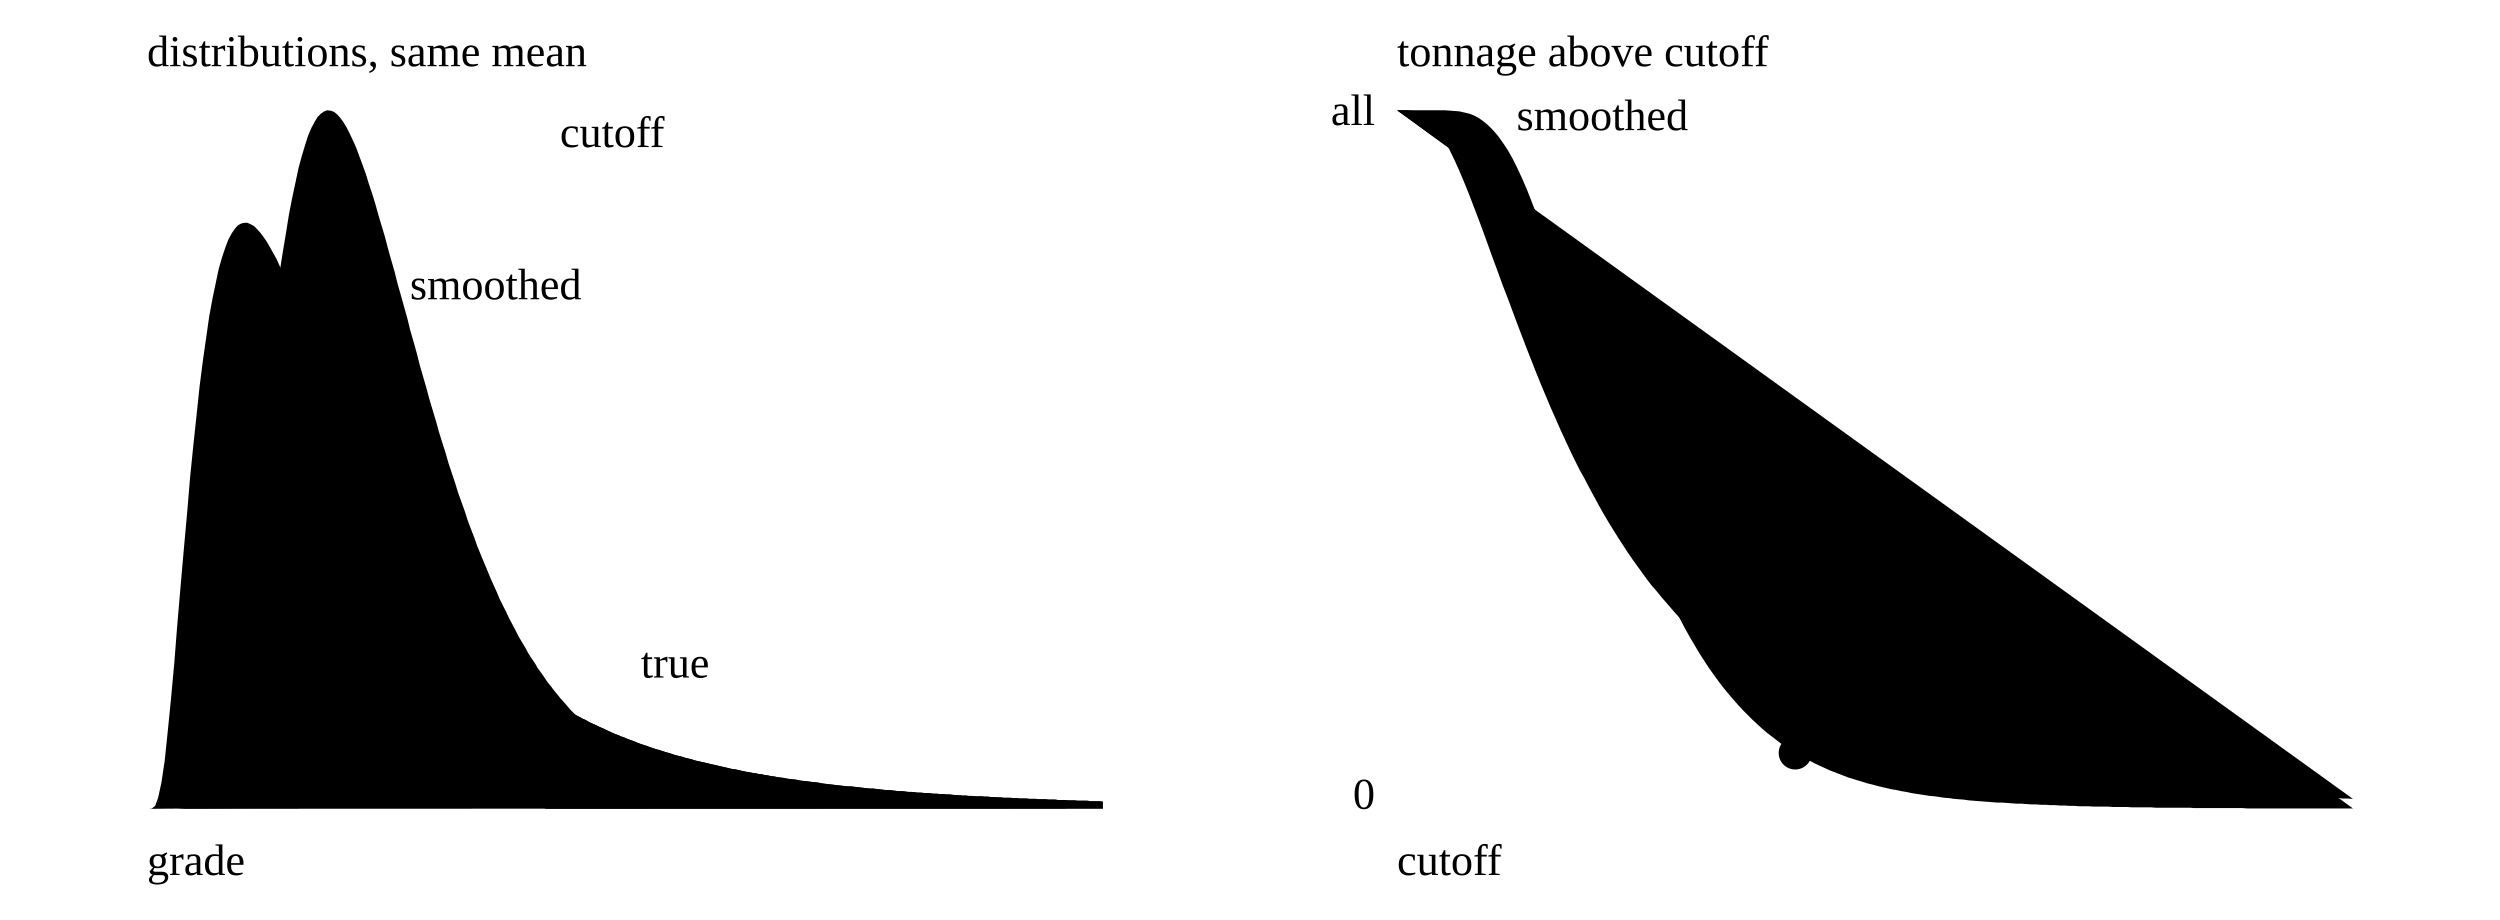
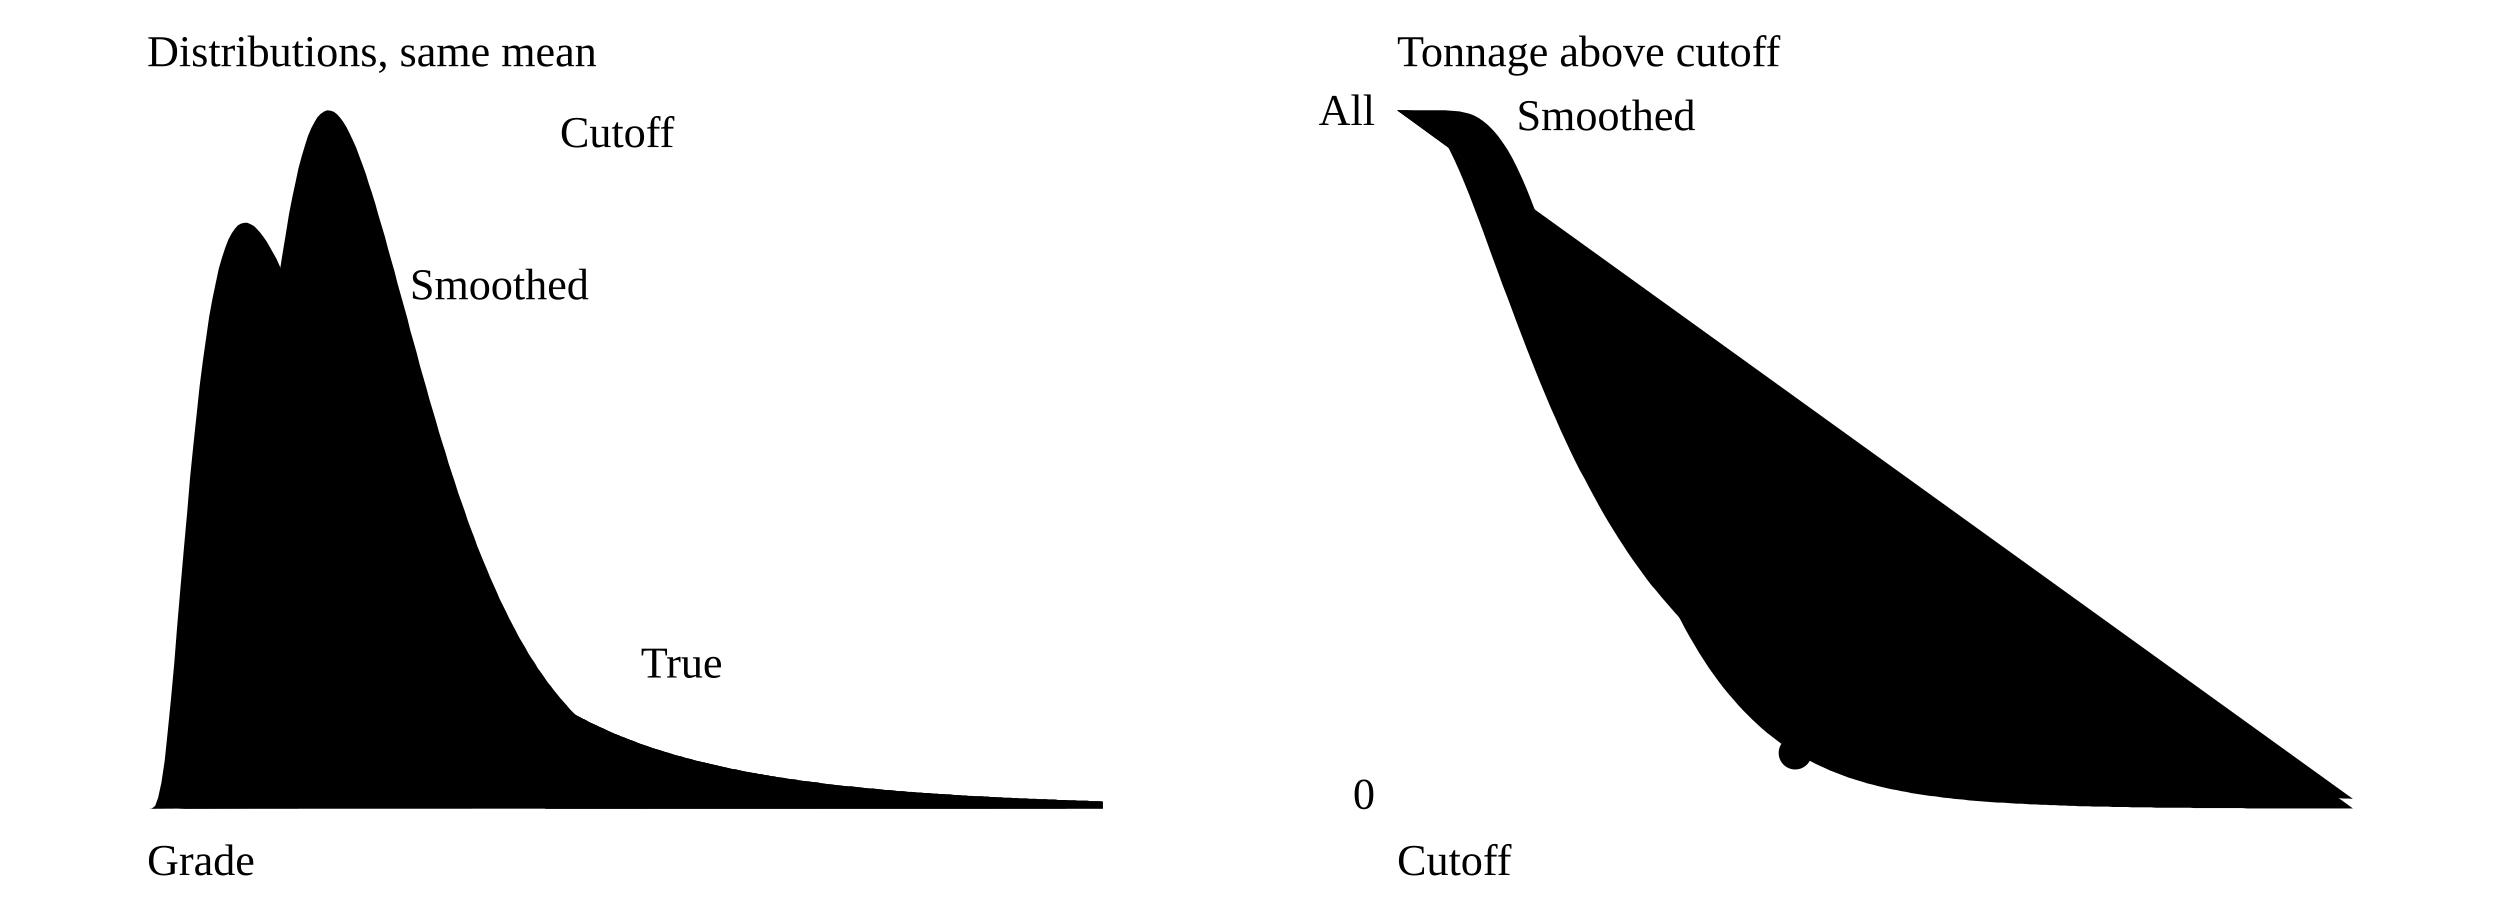
<svg class="bt-svg" viewBox="0 0 680 250" role="img" aria-labelledby="l06-grade-tonnage-t">
  <path class="f-flame-soft" d="M148.3 220 L148.9 189.9 L149.8 190.5 L150.7 191 L151.6 191.5 L152.4 192.1 L153.3 192.6 L154.2 193.1 L155 193.6 L155.9 194.1 L156.8 194.6 L157.6 195 L158.5 195.5 L159.4 195.9 L160.2 196.4 L161.1 196.8 L162 197.2 L162.8 197.6 L163.7 198 L164.6 198.4 L165.4 198.8 L166.3 199.2 L167.2 199.6 L168 199.9 L168.9 200.3 L169.8 200.6 L170.7 201 L171.5 201.3 L172.4 201.6 L173.3 202 L174.1 202.3 L175 202.6 L175.9 202.9 L176.7 203.2 L177.6 203.5 L178.5 203.8 L179.3 204 L180.2 204.3 L181.1 204.6 L181.9 204.8 L182.8 205.1 L183.7 205.4 L184.5 205.6 L185.4 205.8 L186.3 206.1 L187.1 206.3 L188 206.5 L188.9 206.8 L189.7 207 L190.6 207.2 L191.5 207.4 L192.4 207.6 L193.2 207.8 L194.1 208 L195 208.2 L195.8 208.4 L196.7 208.6 L197.6 208.8 L198.4 209 L199.3 209.2 L200.2 209.3 L201 209.5 L201.9 209.7 L202.8 209.9 L203.6 210 L204.5 210.2 L205.4 210.3 L206.2 210.5 L207.1 210.6 L208 210.8 L208.8 210.9 L209.7 211.1 L210.6 211.2 L211.5 211.4 L212.3 211.5 L213.2 211.6 L214.1 211.8 L214.9 211.9 L215.8 212 L216.7 212.1 L217.5 212.3 L218.4 212.4 L219.3 212.5 L220.1 212.6 L221 212.7 L221.9 212.8 L222.7 212.9 L223.6 213.1 L224.5 213.2 L225.3 213.3 L226.2 213.4 L227.1 213.5 L227.9 213.6 L228.8 213.7 L229.7 213.8 L230.6 213.9 L231.4 213.9 L232.3 214 L233.2 214.1 L234 214.2 L234.9 214.3 L235.8 214.4 L236.6 214.5 L237.5 214.5 L238.4 214.6 L239.2 214.7 L240.1 214.8 L241 214.9 L241.8 214.9 L242.7 215 L243.6 215.1 L244.4 215.2 L245.3 215.2 L246.2 215.3 L247 215.4 L247.9 215.4 L248.8 215.5 L249.6 215.6 L250.5 215.6 L251.4 215.7 L252.3 215.7 L253.1 215.8 L254 215.9 L254.9 215.9 L255.7 216 L256.6 216 L257.5 216.1 L258.3 216.1 L259.2 216.2 L260.1 216.3 L260.9 216.3 L261.8 216.4 L262.7 216.4 L263.5 216.5 L264.4 216.5 L265.3 216.6 L266.1 216.6 L267 216.6 L267.9 216.7 L268.7 216.7 L269.6 216.8 L270.5 216.8 L271.4 216.9 L272.2 216.9 L273.1 217 L274 217 L274.8 217 L275.7 217.1 L276.6 217.1 L277.4 217.2 L278.3 217.2 L279.2 217.2 L280 217.3 L280.9 217.3 L281.8 217.3 L282.6 217.4 L283.5 217.4 L284.4 217.4 L285.2 217.5 L286.1 217.5 L287 217.5 L287.8 217.6 L288.7 217.6 L289.6 217.6 L290.5 217.7 L291.3 217.7 L292.2 217.7 L293.1 217.8 L293.9 217.8 L294.8 217.8 L295.7 217.8 L296.5 217.9 L297.4 217.9 L298.3 217.9 L299.1 217.9 L300 218 L300 220 Z" />
  <line class="s-grid" x1="40" y1="220" x2="300" y2="220" stroke-width="1.5" />
  <path class="s-ember none a-draw" pathLength="1" stroke-width="2.2" d="M40.4 220 L41.3 219.9 L42.2 219.2 L43 217 L43.9 212.9 L44.8 206.9 L45.6 199.2 L46.5 190.2 L47.4 180.4 L48.2 170.2 L49.1 159.7 L50 149.4 L50.9 139.5 L51.7 129.9 L52.6 121 L53.5 112.6 L54.3 105 L55.2 98 L56.1 91.7 L56.9 86.1 L57.8 81.2 L58.7 76.9 L59.5 73.1 L60.4 70 L61.3 67.3 L62.1 65.2 L63 63.5 L63.9 62.2 L64.7 61.3 L65.6 60.8 L66.5 60.6 L67.3 60.6 L68.2 61 L69.1 61.5 L69.9 62.3 L70.8 63.3 L71.7 64.5 L72.6 65.8 L73.4 67.2 L74.3 68.8 L75.2 70.4 L76 72.2 L76.9 74 L77.8 75.9 L78.6 77.9 L79.5 79.9 L80.4 82 L81.2 84 L82.1 86.2 L83 88.3 L83.8 90.4 L84.7 92.6 L85.6 94.7 L86.4 96.9 L87.3 99 L88.2 101.2 L89 103.3 L89.9 105.4 L90.8 107.5 L91.7 109.6 L92.5 111.6 L93.4 113.6 L94.3 115.7 L95.1 117.6 L96 119.6 L96.9 121.5 L97.7 123.4 L98.6 125.3 L99.5 127.1 L100.3 129 L101.2 130.7 L102.1 132.5 L102.9 134.2 L103.8 135.9 L104.7 137.6 L105.5 139.2 L106.4 140.8 L107.3 142.4 L108.1 143.9 L109 145.5 L109.9 146.9 L110.8 148.4 L111.6 149.8 L112.5 151.2 L113.4 152.6 L114.2 154 L115.1 155.3 L116 156.6 L116.8 157.8 L117.7 159.1 L118.6 160.3 L119.4 161.5 L120.3 162.6 L121.2 163.8 L122 164.9 L122.9 166 L123.8 167 L124.6 168.1 L125.5 169.1 L126.4 170.1 L127.2 171.1 L128.1 172.1 L129 173 L129.8 173.9 L130.7 174.8 L131.6 175.7 L132.5 176.6 L133.3 177.4 L134.2 178.2 L135.1 179.1 L135.9 179.8 L136.8 180.6 L137.7 181.4 L138.5 182.1 L139.4 182.8 L140.3 183.6 L141.1 184.3 L142 184.9 L142.9 185.6 L143.7 186.3 L144.6 186.9 L145.5 187.5 L146.3 188.1 L147.2 188.7 L148.1 189.3 L148.9 189.9 L149.8 190.5 L150.7 191 L151.6 191.5 L152.4 192.1 L153.3 192.6 L154.2 193.1 L155 193.6 L155.9 194.1 L156.8 194.6 L157.6 195 L158.5 195.5 L159.4 195.9 L160.2 196.4 L161.1 196.8 L162 197.2 L162.8 197.6 L163.7 198 L164.6 198.4 L165.4 198.8 L166.3 199.2 L167.2 199.6 L168 199.9 L168.9 200.3 L169.8 200.6 L170.7 201 L171.5 201.3 L172.4 201.6 L173.3 202 L174.1 202.3 L175 202.6 L175.9 202.9 L176.7 203.2 L177.6 203.5 L178.5 203.8 L179.3 204 L180.2 204.3 L181.1 204.6 L181.9 204.8 L182.8 205.1 L183.7 205.4 L184.5 205.6 L185.4 205.8 L186.3 206.1 L187.1 206.3 L188 206.5 L188.9 206.8 L189.7 207 L190.6 207.2 L191.5 207.4 L192.4 207.6 L193.2 207.8 L194.1 208 L195 208.2 L195.8 208.4 L196.7 208.6 L197.6 208.8 L198.4 209 L199.3 209.2 L200.2 209.3 L201 209.5 L201.9 209.7 L202.8 209.9 L203.6 210 L204.5 210.2 L205.4 210.3 L206.2 210.5 L207.1 210.6 L208 210.8 L208.8 210.9 L209.7 211.1 L210.6 211.2 L211.5 211.4 L212.3 211.5 L213.2 211.6 L214.1 211.8 L214.9 211.9 L215.8 212 L216.7 212.1 L217.5 212.3 L218.4 212.4 L219.3 212.5 L220.1 212.6 L221 212.7 L221.9 212.8 L222.7 212.9 L223.6 213.1 L224.5 213.2 L225.3 213.3 L226.2 213.4 L227.1 213.5 L227.9 213.6 L228.8 213.7 L229.7 213.8 L230.6 213.9 L231.4 213.9 L232.3 214 L233.2 214.1 L234 214.2 L234.9 214.3 L235.8 214.4 L236.6 214.5 L237.5 214.5 L238.4 214.6 L239.2 214.7 L240.1 214.8 L241 214.9 L241.8 214.9 L242.7 215 L243.6 215.1 L244.4 215.2 L245.3 215.2 L246.2 215.3 L247 215.4 L247.9 215.4 L248.8 215.5 L249.6 215.6 L250.5 215.6 L251.4 215.7 L252.3 215.7 L253.1 215.8 L254 215.9 L254.9 215.9 L255.7 216 L256.6 216 L257.5 216.1 L258.3 216.1 L259.2 216.2 L260.1 216.3 L260.9 216.3 L261.8 216.4 L262.7 216.4 L263.5 216.5 L264.4 216.5 L265.3 216.6 L266.1 216.6 L267 216.6 L267.9 216.7 L268.7 216.7 L269.6 216.8 L270.5 216.8 L271.4 216.9 L272.2 216.9 L273.1 217 L274 217 L274.8 217 L275.7 217.1 L276.6 217.1 L277.4 217.2 L278.3 217.2 L279.2 217.2 L280 217.3 L280.9 217.3 L281.8 217.3 L282.6 217.4 L283.5 217.4 L284.4 217.4 L285.2 217.5 L286.1 217.5 L287 217.5 L287.8 217.6 L288.7 217.6 L289.6 217.6 L290.5 217.7 L291.3 217.7 L292.2 217.7 L293.1 217.8 L293.9 217.8 L294.8 217.8 L295.7 217.8 L296.5 217.9 L297.4 217.9 L298.3 217.9 L299.1 217.9 L300 218" />
  <path class="s-night none a-draw" style="--d:.5s" pathLength="1" stroke-width="2.5" d="M40.4 220 L41.3 220 L42.2 220 L43 220 L43.9 220 L44.8 220 L45.6 220 L46.5 220 L47.4 220 L48.2 220 L49.1 219.9 L50 219.8 L50.9 219.6 L51.7 219.3 L52.6 218.8 L53.5 218 L54.3 217 L55.2 215.6 L56.1 213.7 L56.9 211.4 L57.8 208.6 L58.7 205.3 L59.5 201.4 L60.4 197 L61.3 192 L62.1 186.6 L63 180.7 L63.9 174.3 L64.7 167.6 L65.6 160.6 L66.5 153.3 L67.3 145.9 L68.2 138.3 L69.1 130.7 L69.9 123.1 L70.8 115.5 L71.7 108.1 L72.6 100.9 L73.4 93.8 L74.3 87.1 L75.2 80.6 L76 74.4 L76.9 68.7 L77.8 63.3 L78.6 58.3 L79.5 53.7 L80.4 49.5 L81.2 45.7 L82.1 42.4 L83 39.4 L83.8 36.9 L84.7 34.8 L85.6 33.1 L86.4 31.8 L87.3 30.9 L88.2 30.3 L89 30 L89.9 30.1 L90.8 30.4 L91.7 31.1 L92.5 32 L93.4 33.2 L94.3 34.7 L95.1 36.3 L96 38.2 L96.9 40.2 L97.7 42.4 L98.6 44.8 L99.5 47.3 L100.3 49.9 L101.2 52.6 L102.1 55.5 L102.9 58.4 L103.8 61.4 L104.7 64.4 L105.5 67.5 L106.4 70.7 L107.3 73.8 L108.1 77 L109 80.2 L109.9 83.4 L110.8 86.6 L111.6 89.9 L112.5 93 L113.4 96.2 L114.2 99.4 L115.1 102.5 L116 105.6 L116.8 108.6 L117.7 111.6 L118.6 114.6 L119.4 117.5 L120.3 120.4 L121.2 123.2 L122 126 L122.9 128.7 L123.8 131.4 L124.6 134 L125.5 136.5 L126.4 139 L127.2 141.5 L128.1 143.9 L129 146.2 L129.8 148.5 L130.7 150.7 L131.6 152.9 L132.5 155 L133.3 157 L134.2 159 L135.1 161 L135.9 162.9 L136.8 164.7 L137.7 166.5 L138.5 168.2 L139.4 169.9 L140.3 171.6 L141.1 173.2 L142 174.7 L142.9 176.2 L143.7 177.7 L144.6 179.1 L145.5 180.4 L146.3 181.8 L147.2 183 L148.1 184.3 L148.9 185.5 L149.8 186.6 L150.7 187.8 L151.6 188.9 L152.4 189.9 L153.3 190.9 L154.2 191.9 L155 192.9 L155.9 193.8 L156.8 194.7 L157.6 195.6 L158.5 196.4 L159.4 197.2 L160.2 198 L161.1 198.7 L162 199.5 L162.8 200.2 L163.7 200.9 L164.6 201.5 L165.4 202.2 L166.3 202.8 L167.2 203.4 L168 203.9 L168.9 204.5 L169.8 205 L170.7 205.5 L171.5 206 L172.4 206.5 L173.3 207 L174.1 207.4 L175 207.9 L175.9 208.3 L176.7 208.7 L177.6 209.1 L178.5 209.5 L179.3 209.8 L180.2 210.2 L181.1 210.5 L181.9 210.8 L182.8 211.2 L183.7 211.5 L184.5 211.8 L185.4 212 L186.3 212.3 L187.1 212.6 L188 212.8 L188.9 213.1 L189.7 213.3 L190.6 213.5 L191.5 213.8 L192.4 214 L193.2 214.2 L194.1 214.4 L195 214.6 L195.8 214.8 L196.7 214.9 L197.6 215.1 L198.4 215.3 L199.3 215.4 L200.2 215.6 L201 215.7 L201.9 215.9 L202.8 216 L203.6 216.2 L204.5 216.3 L205.4 216.4 L206.2 216.5 L207.1 216.7 L208 216.8 L208.8 216.9 L209.7 217 L210.6 217.1 L211.5 217.2 L212.3 217.3 L213.2 217.4 L214.1 217.5 L214.9 217.5 L215.8 217.6 L216.7 217.7 L217.5 217.8 L218.4 217.9 L219.3 217.9 L220.1 218 L221 218.1 L221.9 218.1 L222.7 218.2 L223.6 218.3 L224.5 218.3 L225.3 218.4 L226.2 218.4 L227.1 218.5 L227.9 218.5 L228.8 218.6 L229.7 218.6 L230.6 218.7 L231.4 218.7 L232.3 218.8 L233.2 218.8 L234 218.8 L234.9 218.9 L235.8 218.9 L236.6 218.9 L237.5 219 L238.4 219 L239.2 219 L240.1 219.1 L241 219.1 L241.8 219.1 L242.7 219.2 L243.6 219.2 L244.4 219.2 L245.3 219.2 L246.2 219.3 L247 219.3 L247.9 219.3 L248.8 219.3 L249.6 219.4 L250.5 219.4 L251.4 219.4 L252.3 219.4 L253.1 219.4 L254 219.4 L254.9 219.5 L255.7 219.5 L256.6 219.5 L257.5 219.5 L258.3 219.5 L259.2 219.5 L260.1 219.6 L260.9 219.6 L261.8 219.6 L262.7 219.6 L263.5 219.6 L264.4 219.6 L265.3 219.6 L266.1 219.6 L267 219.7 L267.9 219.7 L268.7 219.7 L269.6 219.7 L270.5 219.7 L271.4 219.7 L272.2 219.7 L273.1 219.7 L274 219.7 L274.8 219.7 L275.7 219.8 L276.6 219.8 L277.4 219.8 L278.3 219.8 L279.2 219.8 L280 219.8 L280.9 219.8 L281.8 219.8 L282.6 219.8 L283.5 219.8 L284.4 219.8 L285.2 219.8 L286.1 219.8 L287 219.8 L287.8 219.8 L288.7 219.8 L289.6 219.8 L290.5 219.9 L291.3 219.9 L292.2 219.9 L293.1 219.9 L293.9 219.9 L294.8 219.9 L295.7 219.9 L296.5 219.9 L297.4 219.9 L298.3 219.9 L299.1 219.9 L300 219.9" />
  <line class="s-muted dash" x1="148.3" y1="30" x2="148.3" y2="220" stroke-width="1" />
-   <text class="small" x="152.3" y="40">cutoff</text>
-   <text x="111.5" y="81.4">smoothed</text>
-   <text x="174.3" y="184.3">true</text>
-   <text class="small" x="40" y="238">grade</text>
-   <text class="small" x="40" y="18">distributions, same mean</text>
+   <text class="small" x="152.3" y="40">Cutoff</text>
+   <text x="111.5" y="81.4">Smoothed</text>
+   <text x="174.3" y="184.3">True</text>
+   <text class="small" x="40" y="238">Grade</text>
+   <text class="small" x="40" y="18">Distributions, same mean</text>
  <line class="s-grid" x1="380" y1="220" x2="640" y2="220" stroke-width="1.5" />
  <line class="s-grid" x1="380" y1="220" x2="380" y2="30" stroke-width="1.5" />
  <path class="s-ember none a-draw" style="--d:1s" pathLength="1" stroke-width="2.2" d="M380 30 L381.3 30 L382.6 30 L383.9 30.1 L385.2 30.4 L386.5 30.9 L387.8 31.7 L389.1 32.9 L390.5 34.5 L391.8 36.3 L393.1 38.5 L394.4 41 L395.7 43.7 L397 46.6 L398.3 49.7 L399.6 52.9 L400.9 56.3 L402.2 59.7 L403.5 63.2 L404.8 66.8 L406.1 70.4 L407.4 73.9 L408.7 77.5 L410.1 81.1 L411.4 84.6 L412.7 88.1 L414 91.5 L415.3 94.9 L416.6 98.2 L417.9 101.5 L419.2 104.7 L420.5 107.8 L421.8 110.9 L423.1 113.8 L424.4 116.8 L425.7 119.6 L427 122.4 L428.3 125.1 L429.6 127.7 L431 130.2 L432.3 132.7 L433.6 135.1 L434.9 137.5 L436.2 139.8 L437.5 142 L438.8 144.1 L440.1 146.2 L441.4 148.2 L442.7 150.2 L444 152.1 L445.3 153.9 L446.6 155.7 L447.9 157.5 L449.2 159.2 L450.6 160.8 L451.9 162.4 L453.2 163.9 L454.5 165.4 L455.8 166.9 L457.1 168.3 L458.4 169.7 L459.7 171 L461 172.3 L462.3 173.5 L463.6 174.7 L464.9 175.9 L466.2 177.1 L467.5 178.2 L468.8 179.2 L470.2 180.3 L471.5 181.3 L472.8 182.3 L474.1 183.2 L475.4 184.2 L476.7 185.1 L478 185.9 L479.3 186.8 L480.6 187.6 L481.9 188.4 L483.2 189.2 L484.5 189.9 L485.8 190.7 L487.1 191.4 L488.4 192.1 L489.7 192.8 L491.1 193.4 L492.4 194 L493.7 194.7 L495 195.3 L496.3 195.9 L497.6 196.4 L498.9 197 L500.2 197.5 L501.5 198 L502.8 198.5 L504.1 199 L505.4 199.5 L506.7 200 L508 200.5 L509.3 200.9 L510.7 201.3 L512 201.8 L513.3 202.2 L514.6 202.6 L515.9 203 L517.2 203.3 L518.5 203.7 L519.8 204.1 L521.1 204.4 L522.4 204.8 L523.7 205.1 L525 205.4 L526.3 205.7 L527.6 206 L528.9 206.3 L530.3 206.6 L531.6 206.9 L532.9 207.2 L534.2 207.5 L535.5 207.7 L536.8 208 L538.1 208.2 L539.4 208.5 L540.7 208.7 L542 209 L543.3 209.2 L544.6 209.4 L545.9 209.6 L547.2 209.8 L548.5 210 L549.8 210.2 L551.2 210.4 L552.5 210.6 L553.8 210.8 L555.1 211 L556.4 211.2 L557.7 211.4 L559 211.5 L560.3 211.7 L561.6 211.9 L562.9 212 L564.2 212.2 L565.5 212.3 L566.8 212.5 L568.1 212.6 L569.4 212.8 L570.8 212.9 L572.1 213 L573.4 213.2 L574.7 213.3 L576 213.4 L577.3 213.6 L578.6 213.7 L579.9 213.8 L581.2 213.9 L582.5 214 L583.8 214.1 L585.1 214.3 L586.4 214.4 L587.7 214.5 L589 214.6 L590.4 214.7 L591.7 214.8 L593 214.9 L594.3 215 L595.6 215 L596.9 215.1 L598.2 215.2 L599.5 215.3 L600.8 215.4 L602.1 215.5 L603.4 215.6 L604.7 215.6 L606 215.7 L607.3 215.8 L608.6 215.9 L609.9 215.9 L611.3 216 L612.6 216.1 L613.9 216.1 L615.2 216.2 L616.5 216.3 L617.8 216.3 L619.1 216.4 L620.4 216.5 L621.7 216.5 L623 216.6 L624.3 216.6 L625.6 216.7 L626.9 216.8 L628.2 216.8 L629.5 216.9 L630.9 216.9 L632.2 217 L633.5 217 L634.8 217.1 L636.1 217.1 L637.4 217.2 L638.7 217.2 L640 217.3" />
  <path class="s-night none a-draw" style="--d:1.4s" pathLength="1" stroke-width="2.5" d="M380 30 L381.3 30 L382.6 30 L383.9 30 L385.2 30 L386.5 30 L387.8 30 L389.1 30 L390.5 30 L391.8 30 L393.1 30 L394.4 30.1 L395.7 30.2 L397 30.3 L398.3 30.6 L399.6 30.9 L400.9 31.4 L402.2 32.1 L403.5 33 L404.8 34.1 L406.1 35.4 L407.4 36.9 L408.7 38.7 L410.1 40.8 L411.4 43.1 L412.7 45.7 L414 48.5 L415.3 51.5 L416.6 54.8 L417.9 58.2 L419.2 61.9 L420.5 65.6 L421.8 69.5 L423.1 73.6 L424.4 77.7 L425.7 81.8 L427 86.1 L428.3 90.3 L429.6 94.6 L431 98.8 L432.3 103.1 L433.6 107.3 L434.9 111.5 L436.2 115.6 L437.5 119.6 L438.8 123.6 L440.1 127.4 L441.4 131.2 L442.7 134.9 L444 138.5 L445.3 142 L446.6 145.4 L447.9 148.7 L449.2 151.9 L450.6 154.9 L451.9 157.9 L453.2 160.7 L454.5 163.5 L455.8 166.1 L457.1 168.6 L458.4 171.1 L459.7 173.4 L461 175.6 L462.3 177.8 L463.6 179.8 L464.9 181.8 L466.2 183.6 L467.5 185.4 L468.8 187.1 L470.2 188.8 L471.5 190.3 L472.8 191.8 L474.1 193.2 L475.4 194.5 L476.7 195.8 L478 197 L479.3 198.2 L480.6 199.3 L481.9 200.3 L483.2 201.3 L484.5 202.3 L485.8 203.2 L487.1 204 L488.4 204.8 L489.7 205.6 L491.1 206.3 L492.4 207 L493.7 207.7 L495 208.3 L496.3 208.9 L497.6 209.5 L498.9 210 L500.2 210.5 L501.5 211 L502.8 211.5 L504.1 211.9 L505.4 212.3 L506.7 212.7 L508 213.1 L509.3 213.4 L510.7 213.8 L512 214.1 L513.3 214.4 L514.6 214.7 L515.9 214.9 L517.2 215.2 L518.5 215.4 L519.8 215.7 L521.1 215.9 L522.4 216.1 L523.7 216.3 L525 216.5 L526.3 216.6 L527.6 216.8 L528.9 217 L530.3 217.1 L531.6 217.3 L532.9 217.4 L534.2 217.5 L535.5 217.7 L536.8 217.8 L538.1 217.9 L539.4 218 L540.7 218.1 L542 218.2 L543.3 218.3 L544.6 218.3 L545.9 218.4 L547.2 218.5 L548.5 218.6 L549.8 218.6 L551.2 218.7 L552.5 218.8 L553.8 218.8 L555.1 218.9 L556.4 218.9 L557.7 219 L559 219 L560.3 219.1 L561.6 219.1 L562.9 219.2 L564.2 219.2 L565.5 219.3 L566.8 219.3 L568.1 219.3 L569.4 219.4 L570.8 219.4 L572.1 219.4 L573.4 219.4 L574.7 219.5 L576 219.5 L577.3 219.5 L578.6 219.5 L579.9 219.6 L581.2 219.6 L582.5 219.6 L583.8 219.6 L585.1 219.6 L586.4 219.7 L587.7 219.7 L589 219.7 L590.4 219.7 L591.7 219.7 L593 219.7 L594.3 219.7 L595.6 219.7 L596.9 219.8 L598.2 219.8 L599.5 219.8 L600.8 219.8 L602.1 219.8 L603.4 219.8 L604.7 219.8 L606 219.8 L607.3 219.8 L608.6 219.8 L609.9 219.8 L611.3 219.9 L612.6 219.9 L613.9 219.9 L615.2 219.9 L616.5 219.9 L617.8 219.9 L619.1 219.9 L620.4 219.9 L621.7 219.9 L623 219.9 L624.3 219.9 L625.6 219.9 L626.9 219.9 L628.2 219.9 L629.5 219.9 L630.9 219.9 L632.2 219.9 L633.5 219.9 L634.8 219.9 L636.1 219.9 L637.4 219.9 L638.7 219.9 L640 219.9" />
  <line class="s-muted dash" x1="488.3" y1="30" x2="488.3" y2="220" stroke-width="1" />
  <circle class="f-ember a-pop" style="--d:2.2s" cx="488.3" cy="192" r="4.5" />
  <circle class="f-night a-pop" style="--d:2.2s" cx="488.3" cy="204.8" r="4.5" />
-   <text class="small" x="380" y="18">tonnage above cutoff</text>
-   <text class="small" x="380" y="238">cutoff</text>
-   <text class="small" x="374" y="34" text-anchor="end">all</text>
+   <text class="small" x="380" y="18">Tonnage above cutoff</text>
+   <text class="small" x="380" y="238">Cutoff</text>
+   <text class="small" x="374" y="34" text-anchor="end">All</text>
  <text class="small" x="374" y="220" text-anchor="end">0</text>
-   <text x="412.5" y="35.4">smoothed</text>
-   <text x="531.7" y="196.9">true</text>
+   <text x="412.5" y="35.4">Smoothed</text>
+   <text x="531.7" y="196.9">True</text>
</svg>
